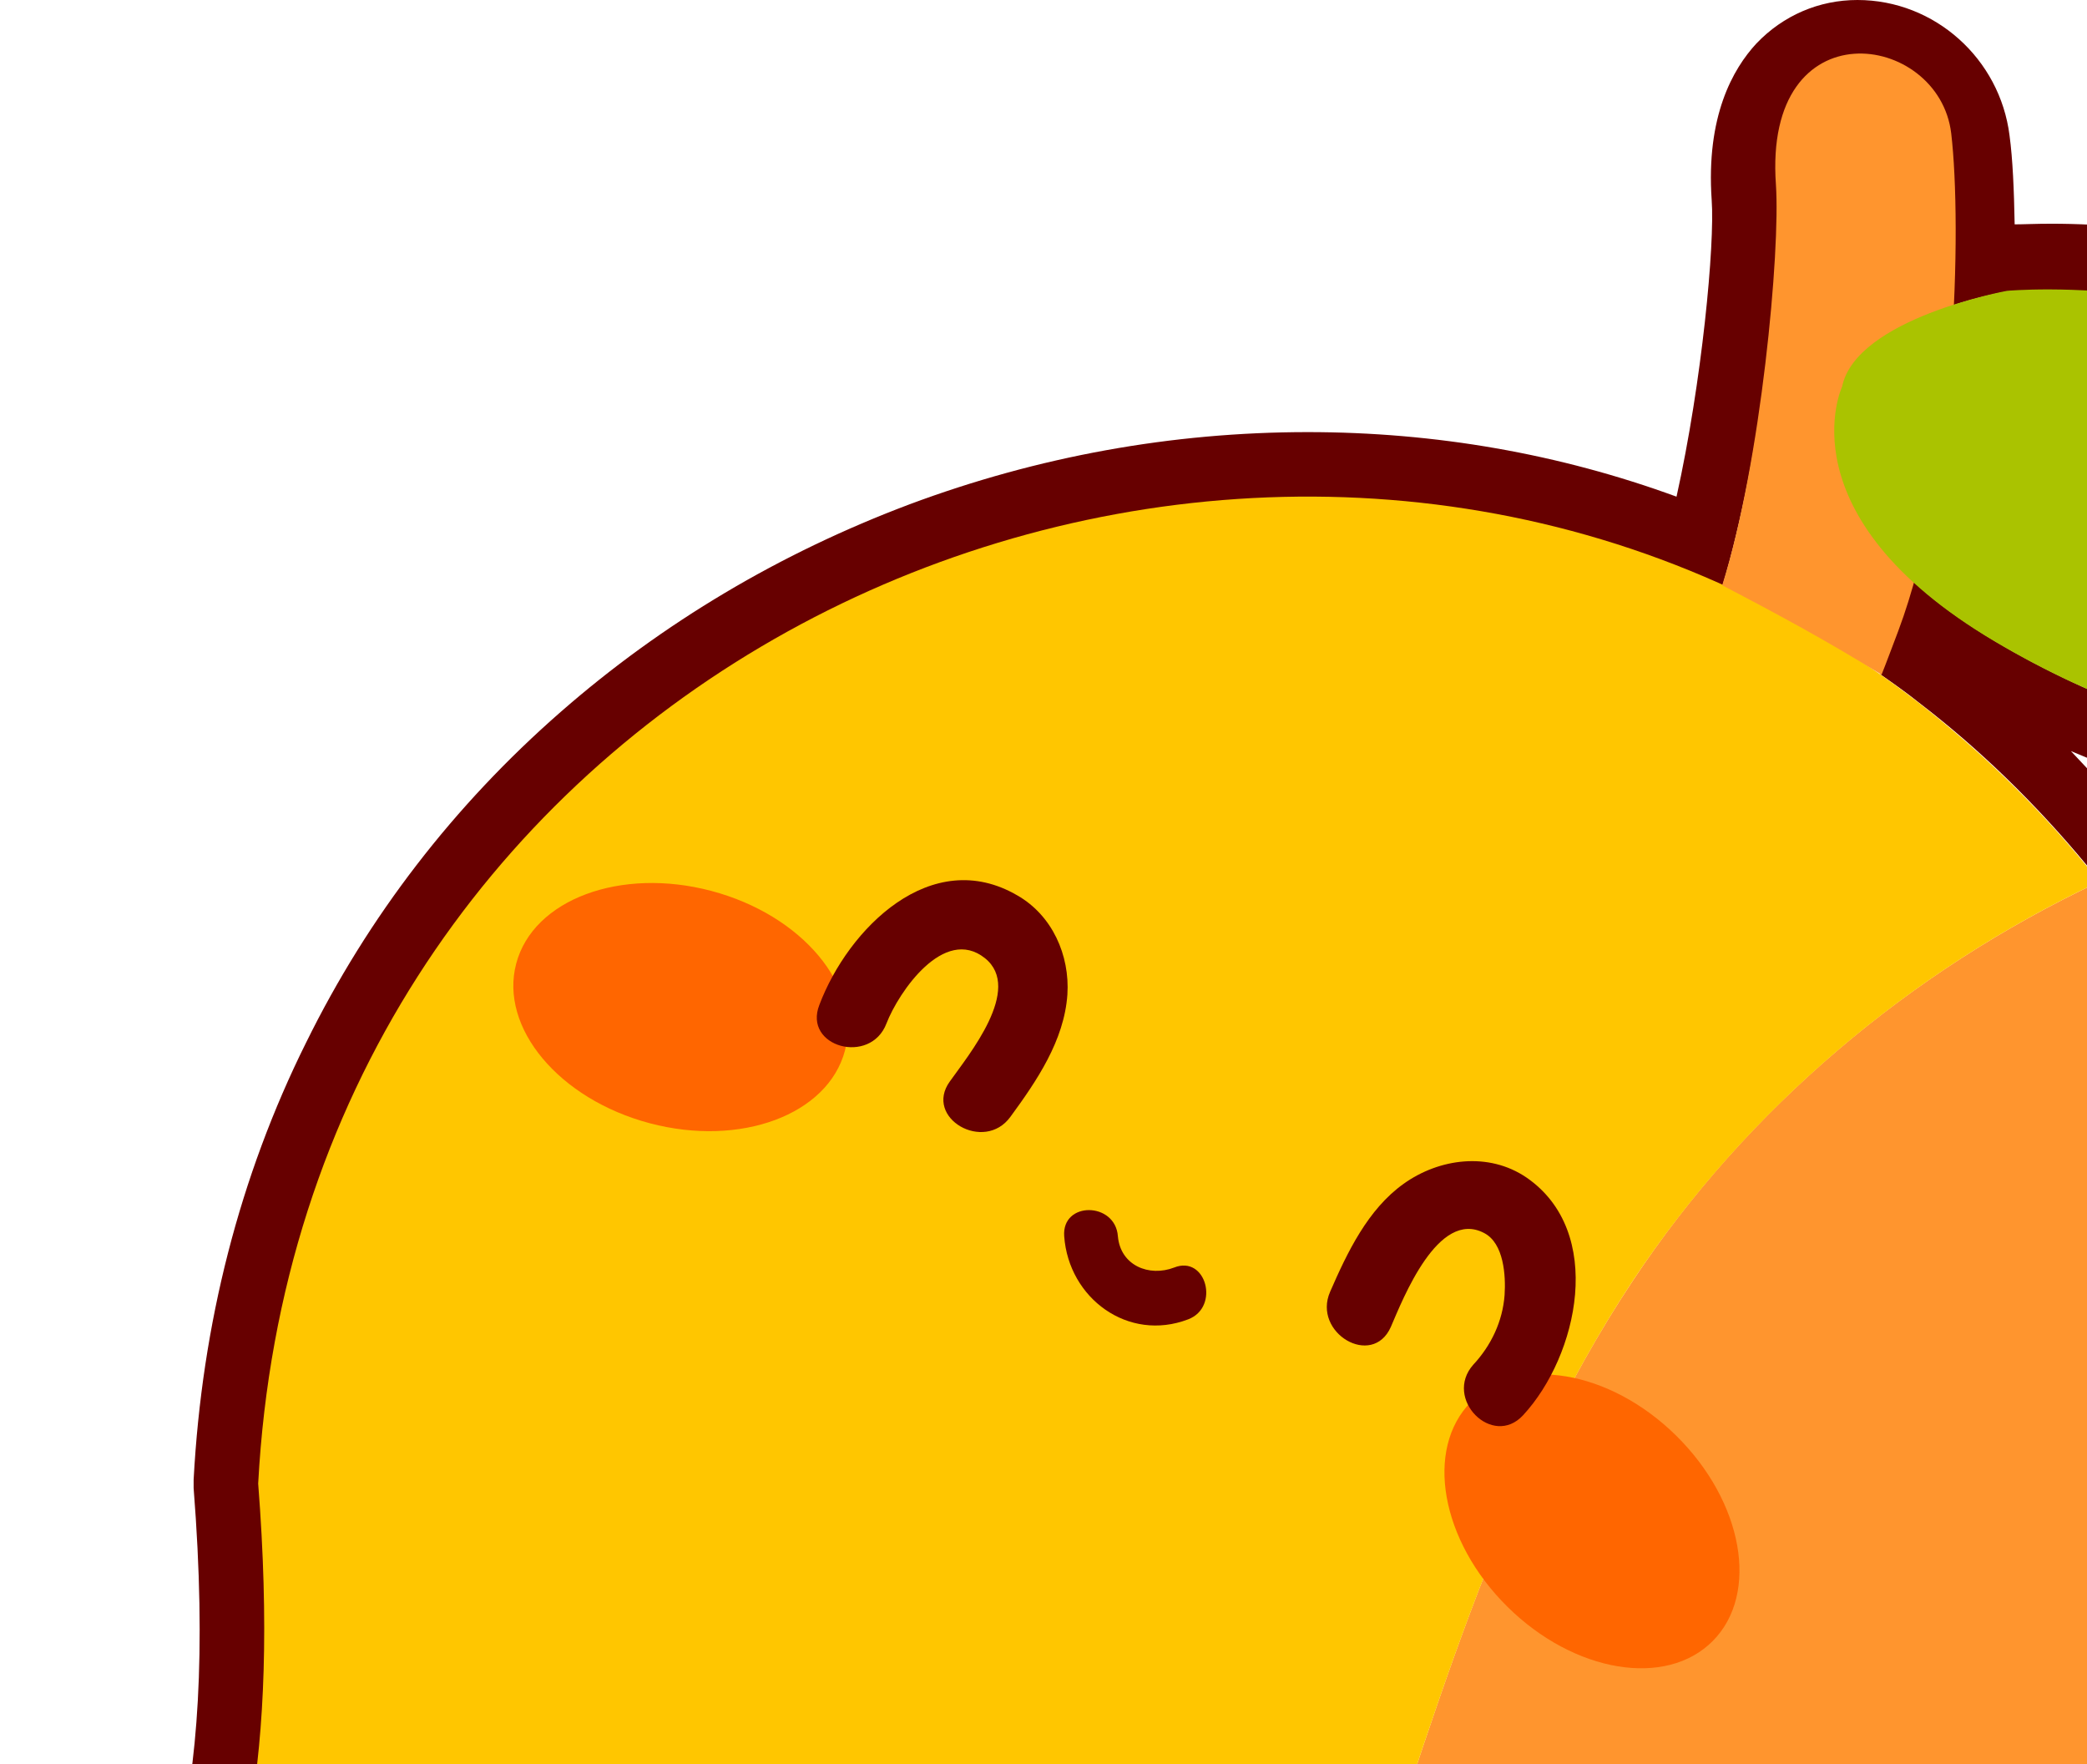
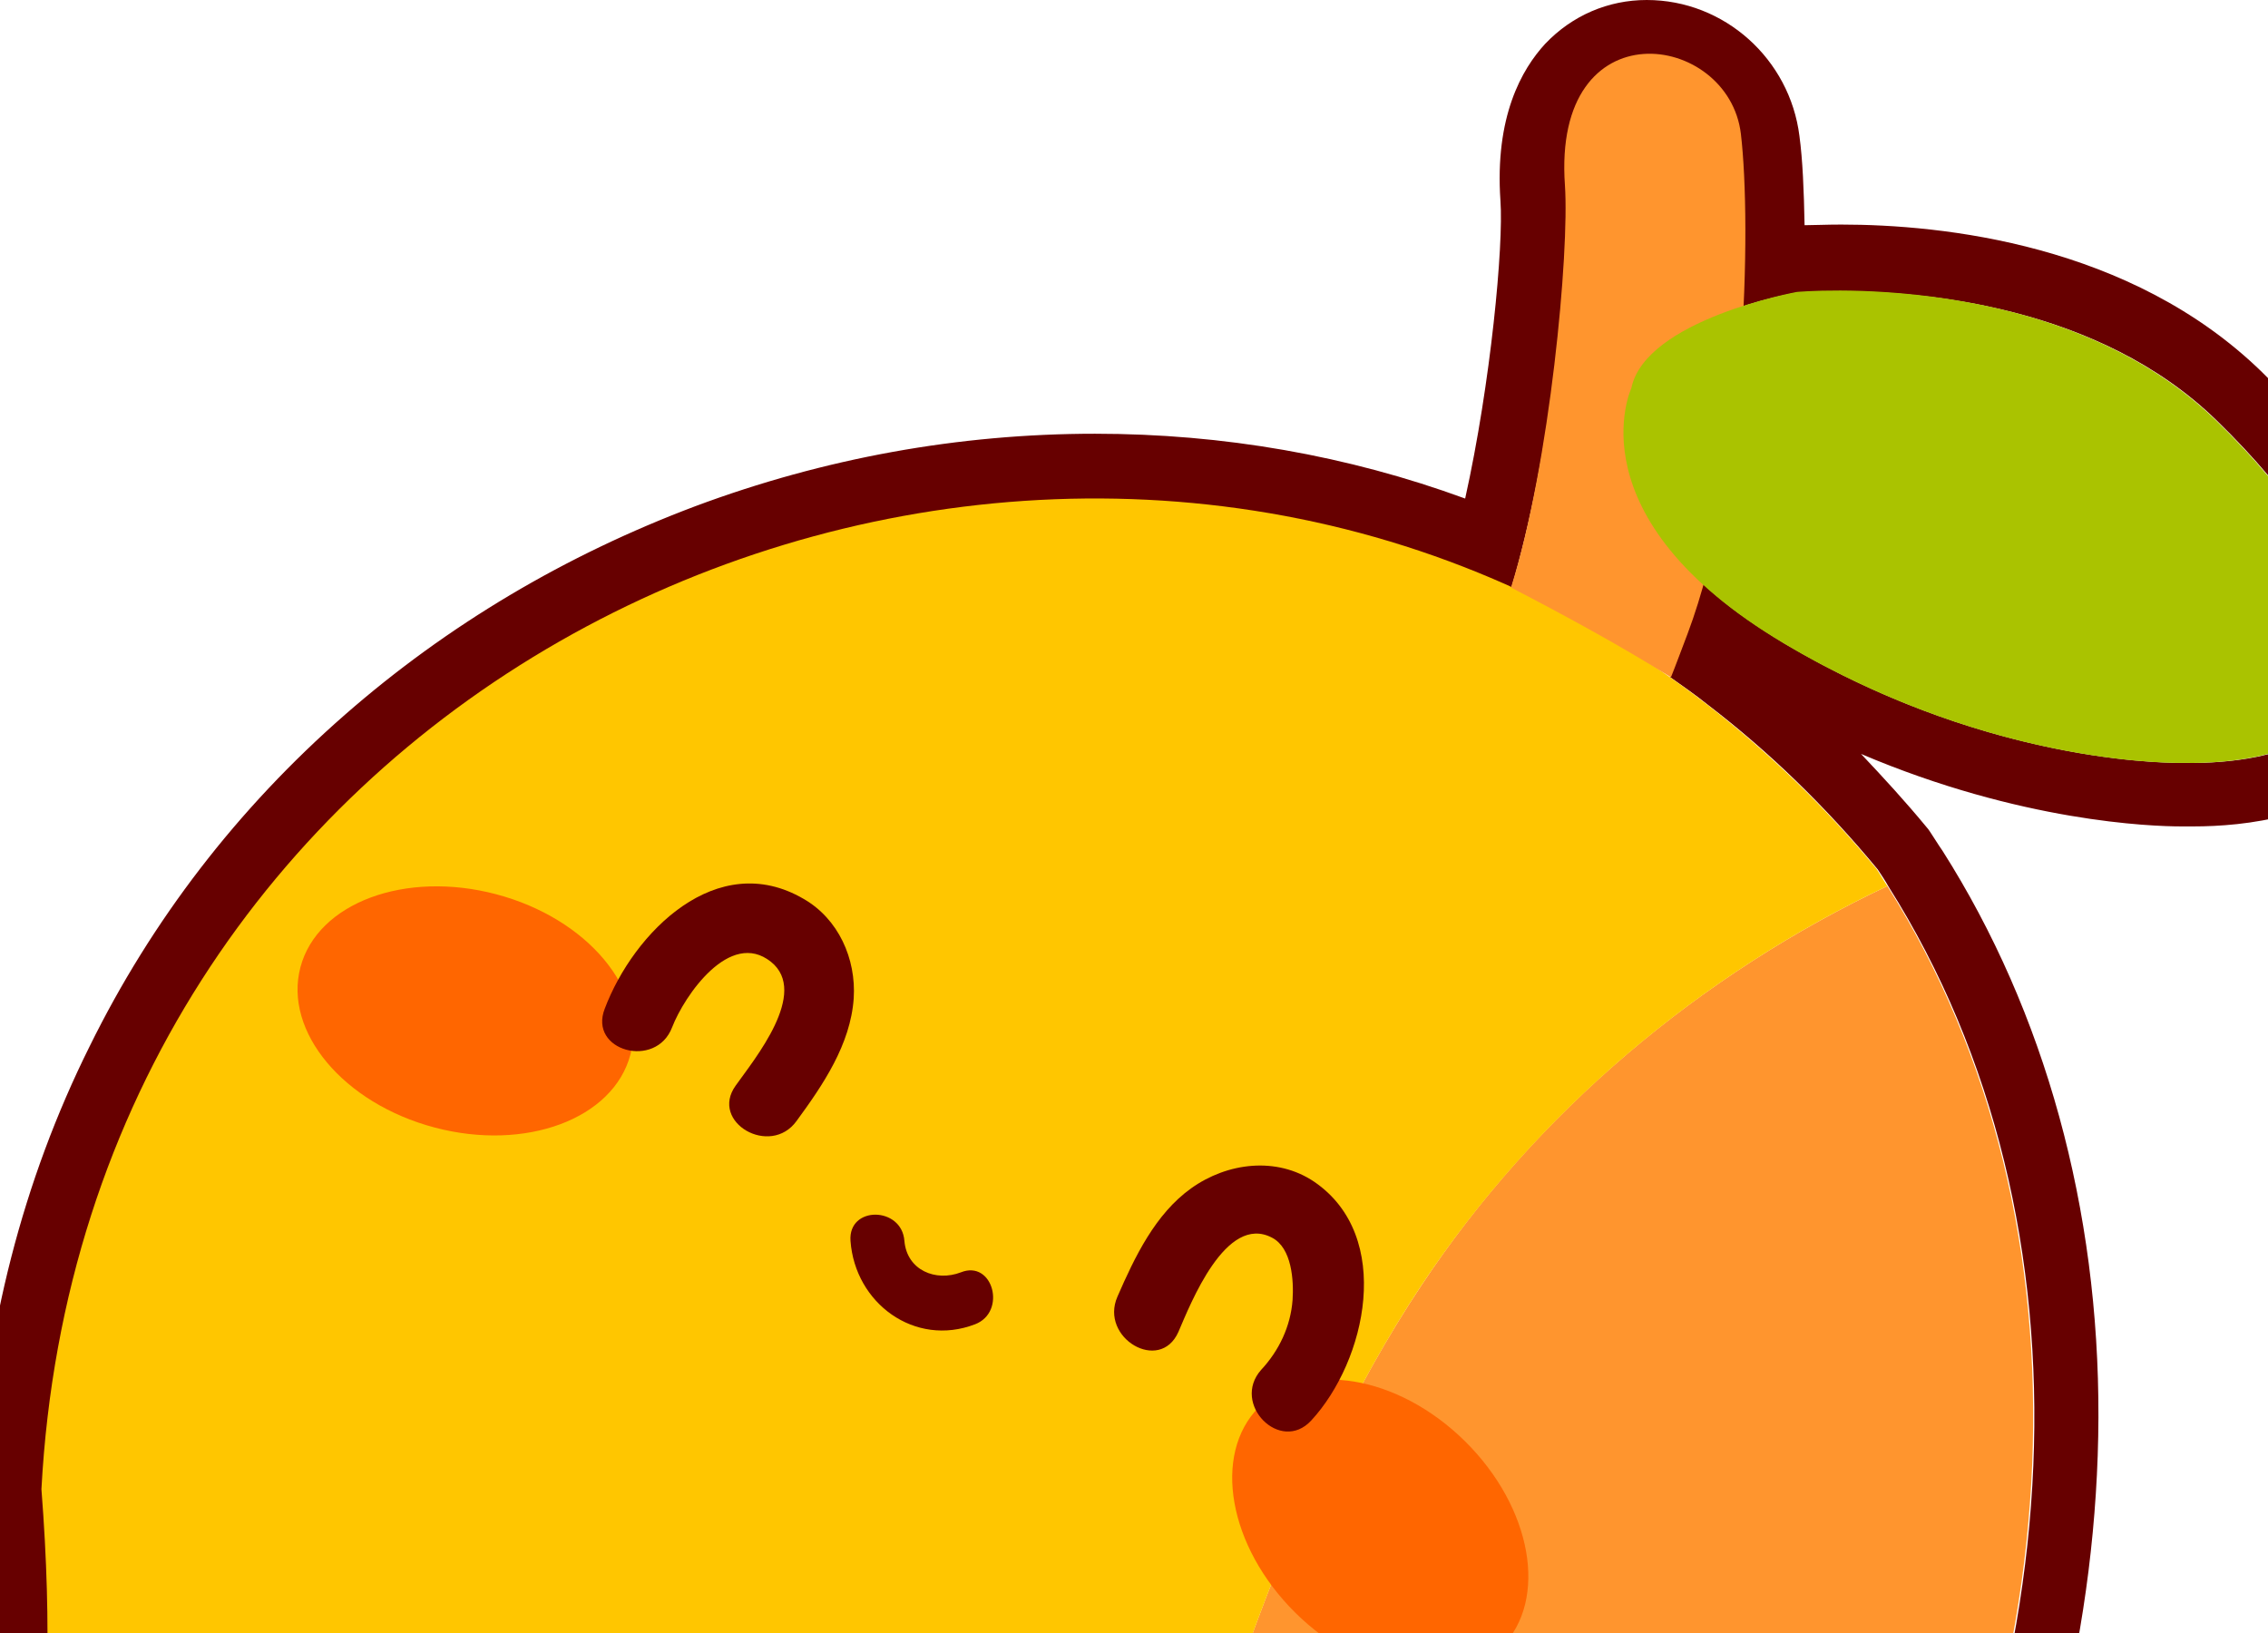
- <svg xmlns="http://www.w3.org/2000/svg" width="310" height="262" viewBox="0 0 310 262" fill="none">
-   <path d="M275.898 9.589C281.879 9.589 288.051 14.242 288.905 21.457C289.57 26.679 289.76 35.509 289.38 45.573C294.127 43.959 298.115 43.294 298.115 43.294C298.115 43.294 300.583 43.104 304.571 43.104C316.629 43.104 342.738 45.193 360.207 62.188C383.469 84.784 382.044 99.785 376.728 106.621C372.17 112.508 360.207 112.887 356.789 112.887C356.22 112.887 355.84 112.887 355.84 112.887C355.84 112.887 355.555 112.887 354.986 112.887C350.143 112.887 324.604 112.033 296.311 95.228C291.279 92.19 287.196 89.247 284.063 86.208C283.209 89.436 282.259 92.57 281.215 95.418C280.93 96.272 279.98 98.551 279.316 100.165C281.215 101.494 283.114 102.823 285.012 104.343C293.937 111.178 302.292 119.249 310.077 128.648C310.647 129.503 311.217 130.357 311.691 131.211C374.639 230.997 297.45 408.73 110.697 424.301C105.76 424.776 101.013 425.061 96.455 425.061C82.214 425.061 69.776 422.592 59.143 418.51C23.349 404.458 7.683 370.848 10.057 344.074C13.855 302.489 45.186 304.578 38.54 220.553C43.382 129.787 118.387 73.961 194.437 73.961C215.134 73.961 235.927 78.138 255.485 86.778C255.58 86.873 255.675 86.873 255.865 86.968C261.467 68.454 264.79 38.832 264.125 29.242C262.891 15.191 269.347 9.589 275.898 9.589ZM275.898 0C270.201 0 264.884 2.279 260.897 6.456C257.384 10.254 253.396 17.28 254.251 29.717C254.726 36.268 252.827 56.681 249.029 73.771C231.654 67.41 213.235 64.182 194.247 64.182C174.119 64.182 154.181 67.789 135.097 74.91C115.919 82.126 98.449 92.475 83.258 105.767C67.403 119.628 54.68 136.149 45.471 154.852C35.597 174.695 29.995 196.627 28.761 219.793C28.761 220.173 28.761 220.648 28.761 221.028C32.654 270.588 23.159 287.488 13.95 303.818C7.968 314.547 1.892 325.465 0.278 343.125C-1.146 359.17 2.936 376.07 11.766 390.881C21.64 407.401 36.736 420.029 55.345 427.339C67.688 432.181 81.359 434.555 96.171 434.555C101.108 434.555 106.14 434.27 111.361 433.7C136.426 431.612 160.542 426.58 182.949 418.699C204.216 411.294 224.059 401.325 242.193 388.982C275.803 366.101 302.957 335.339 320.616 299.926C335.048 271.063 342.643 239.826 342.738 209.729C342.833 178.873 334.858 149.82 319.667 125.895C319.002 124.945 318.432 123.996 317.863 123.141C317.673 122.856 317.483 122.572 317.293 122.382C314.16 118.584 310.932 115.071 307.609 111.558C331.25 121.622 350.618 122.287 354.986 122.287C355.365 122.287 355.65 122.287 355.84 122.287C356.03 122.287 356.41 122.287 356.789 122.287C364.195 122.287 377.582 120.958 384.323 112.318C387.266 108.52 391.729 100.355 388.501 87.728C385.842 77.474 378.626 66.46 366.948 55.067C347.485 36.078 319.572 33.23 304.666 33.23C302.387 33.23 300.583 33.325 299.254 33.325C299.159 28.198 298.969 23.641 298.494 20.128C297.07 8.735 287.386 0 275.898 0Z" fill="#670000" />
-   <path d="M242.573 190.171C222.16 220.838 212.476 257.201 200.513 292.045C188.55 326.889 172.98 362.208 144.592 385.659C123.894 402.749 97.69 412.148 71.201 416.705C67.118 417.37 63.035 417.94 58.858 418.414C72.909 423.921 90.094 426.389 110.507 424.206C297.355 408.635 374.449 230.901 311.502 131.116C283.778 144.218 259.473 164.631 242.573 190.171Z" fill="#FF952E" />
-   <path d="M144.592 385.659C172.98 362.208 188.55 326.889 200.513 292.045C212.476 257.201 222.16 220.932 242.573 190.171C259.568 164.631 283.778 144.218 311.502 131.116C310.932 130.262 310.457 129.407 309.888 128.553C302.197 119.248 293.747 111.178 284.823 104.247C275.518 97.032 265.549 91.24 255.295 86.588C164.15 45.952 44.521 104.912 38.35 220.363C44.901 304.387 13.57 302.299 9.867 343.884C7.494 370.658 23.064 404.268 58.953 418.319C63.035 417.845 67.213 417.275 71.295 416.61C97.69 412.148 123.894 402.749 144.592 385.659Z" fill="#FFC600" />
-   <path d="M281.949 93.761C290.588 70.785 291.443 33.472 289.829 19.801C288.025 4.705 261.895 0.845 263.794 27.43C264.459 37.304 261.607 68.518 255.815 86.937C264.126 91.259 271.773 95.414 279.48 100.218C279.955 99.078 281.474 94.996 281.949 93.761Z" fill="#FF952E" />
-   <path d="M273.619 57.44C273.619 57.44 264.694 76.524 296.216 95.228C327.737 113.931 355.745 112.887 355.745 112.887C355.745 112.887 371.316 113.457 376.632 106.621C381.949 99.785 383.373 84.784 360.112 62.187C336.851 39.591 298.114 43.199 298.114 43.199C298.114 43.199 275.708 47.281 273.619 57.44Z" fill="#AAC300" />
-   <path d="M125.506 156.051C128.029 146.521 119.145 135.901 105.661 132.331C92.178 128.76 79.201 133.591 76.678 143.12C74.154 152.65 83.039 163.27 96.522 166.84C110.006 170.411 122.982 165.58 125.506 156.051Z" fill="#FF6600" />
-   <path d="M131.68 152.004C133.483 147.351 140.224 137.477 146.301 142.319C151.997 146.877 143.832 156.751 141.079 160.643C137.186 166.055 146.206 171.277 150.099 165.865C153.991 160.549 158.074 154.567 158.548 147.731C158.928 141.845 156.27 135.958 151.143 133.015C138.326 125.515 125.983 137.952 121.711 149.25C119.242 155.517 129.306 158.27 131.68 152.004Z" fill="#670000" />
-   <path d="M254.431 243.72C261.359 236.708 258.933 223.077 249.011 213.274C239.09 203.472 225.431 201.21 218.503 208.222C211.575 215.233 214.001 228.864 223.922 238.667C233.844 248.469 247.503 250.732 254.431 243.72Z" fill="#FF6600" />
-   <path d="M226.243 210.204C234.408 201.375 238.49 182.956 226.718 174.885C221.116 171.088 213.805 172.037 208.488 175.835C203.172 179.633 200.133 185.994 197.57 191.88C194.912 197.957 203.836 203.273 206.59 197.102C208.394 192.925 213.615 179.538 220.451 183.145C223.395 184.665 223.679 189.507 223.489 192.355C223.205 196.248 221.496 199.855 218.837 202.704C214.375 207.736 221.686 215.141 226.243 210.204Z" fill="#670000" />
-   <path d="M158.074 183.62C158.738 192.83 167.568 199.381 176.493 195.963C181.24 194.159 179.151 186.374 174.404 188.272C170.701 189.697 166.429 187.988 166.049 183.62C165.669 178.493 157.694 178.398 158.074 183.62Z" fill="#670000" />
+ <svg xmlns="http://www.w3.org/2000/svg" width="375" height="270" viewBox="0 0 375 270" fill="none">
+   <path d="M272.278 10.715C278.961 10.715 285.857 15.913 286.811 23.975C287.554 29.81 287.766 39.676 287.342 50.921C292.646 49.118 297.102 48.375 297.102 48.375C297.102 48.375 299.86 48.163 304.316 48.163C317.789 48.163 346.962 50.497 366.482 69.486C392.473 94.735 390.882 111.496 384.941 119.134C379.849 125.712 366.482 126.136 362.663 126.136C362.026 126.136 361.602 126.136 361.602 126.136C361.602 126.136 361.284 126.136 360.647 126.136C355.237 126.136 326.7 125.181 295.086 106.404C289.464 103.009 284.902 99.721 281.401 96.326C280.446 99.933 279.385 103.434 278.219 106.616C277.9 107.571 276.839 110.117 276.097 111.921C278.219 113.406 280.34 114.891 282.462 116.588C292.434 124.227 301.77 133.244 310.469 143.746C311.105 144.701 311.742 145.656 312.272 146.611C382.607 258.107 296.359 456.7 87.688 474.098C82.172 474.628 76.868 474.946 71.775 474.946C55.863 474.946 41.965 472.188 30.084 467.626C-9.911 451.926 -27.415 414.371 -24.763 384.455C-20.519 337.99 14.489 340.323 7.063 246.437C12.473 145.019 96.281 82.641 181.256 82.641C204.383 82.641 227.616 87.309 249.469 96.963C249.575 97.069 249.681 97.069 249.894 97.175C256.153 76.488 259.866 43.389 259.123 32.674C257.744 16.974 264.958 10.715 272.278 10.715ZM272.278 0C265.913 0 259.972 2.546 255.516 7.214C251.591 11.457 247.135 19.308 248.09 33.205C248.621 40.525 246.499 63.333 242.255 82.429C222.842 75.321 202.261 71.714 181.044 71.714C158.554 71.714 136.276 75.745 114.952 83.702C93.523 91.764 74.003 103.328 57.029 118.18C39.313 133.668 25.098 152.127 14.807 173.026C3.774 195.198 -2.485 219.704 -3.864 245.589C-3.864 246.013 -3.864 246.544 -3.864 246.968C0.486 302.345 -10.123 321.228 -20.413 339.475C-27.096 351.462 -33.886 363.662 -35.69 383.394C-37.281 401.323 -32.719 420.206 -22.853 436.755C-11.82 455.214 5.047 469.324 25.84 477.492C39.632 482.903 54.908 485.555 71.457 485.555C76.974 485.555 82.596 485.237 88.431 484.6C116.438 482.266 143.383 476.644 168.42 467.839C192.183 459.564 214.355 448.425 234.617 434.634C272.172 409.067 302.512 374.695 322.244 335.125C338.369 302.875 346.856 267.973 346.962 234.344C347.068 199.866 338.157 167.403 321.183 140.67C320.441 139.609 319.804 138.548 319.168 137.593C318.955 137.275 318.743 136.957 318.531 136.745C315.03 132.501 311.423 128.576 307.71 124.651C334.126 135.896 355.767 136.639 360.647 136.639C361.072 136.639 361.39 136.639 361.602 136.639C361.814 136.639 362.238 136.639 362.663 136.639C370.938 136.639 385.896 135.153 393.428 125.5C396.716 121.256 401.702 112.133 398.096 98.023C395.125 86.566 387.063 74.26 374.014 61.53C352.266 40.313 321.077 37.13 304.422 37.13C301.876 37.13 299.86 37.236 298.375 37.236C298.269 31.508 298.057 26.415 297.526 22.49C295.935 9.76 285.114 0 272.278 0Z" fill="#670000" />
+   <path d="M235.042 212.49C212.233 246.755 201.412 287.386 188.046 326.32C174.679 365.253 157.281 404.717 125.561 430.92C102.434 450.016 73.155 460.518 43.557 465.61C38.995 466.353 34.433 466.99 29.766 467.52C45.466 473.673 64.668 476.431 87.476 473.991C296.253 456.593 382.395 258 312.06 146.504C281.083 161.144 253.925 183.952 235.042 212.49Z" fill="#FF952E" />
+   <path d="M125.561 430.921C157.281 404.717 174.679 365.253 188.046 326.32C201.412 287.386 212.233 246.862 235.042 212.49C254.031 183.953 281.083 161.144 312.06 146.504C311.423 145.55 310.893 144.595 310.256 143.64C301.663 133.244 292.222 124.226 282.25 116.482C271.853 108.419 260.714 101.948 249.257 96.75C147.415 51.345 13.746 117.225 6.851 246.225C14.171 340.111 -20.837 337.777 -24.975 384.243C-27.627 414.159 -10.229 451.713 29.872 467.414C34.433 466.884 39.101 466.247 43.663 465.504C73.155 460.518 102.434 450.016 125.561 430.921Z" fill="#FFC600" />
+   <path d="M279.038 104.765C288.692 79.093 289.647 37.401 287.844 22.125C285.828 5.257 256.631 0.945 258.753 30.649C259.496 41.682 256.309 76.559 249.838 97.14C259.125 101.969 267.668 106.612 276.28 111.979C276.811 110.706 278.508 106.144 279.038 104.765Z" fill="#FF952E" />
+   <path d="M269.731 64.181C269.731 64.181 259.759 85.505 294.98 106.404C330.2 127.303 361.496 126.136 361.496 126.136C361.496 126.136 378.894 126.772 384.835 119.134C390.775 111.496 392.367 94.734 366.376 69.486C340.385 44.237 297.102 48.269 297.102 48.269C297.102 48.269 272.065 52.83 269.731 64.181Z" fill="#AAC300" />
+   <path d="M104.235 174.365C107.055 163.717 97.128 151.851 82.062 147.861C66.996 143.871 52.497 149.269 49.677 159.917C46.857 170.565 56.785 182.431 71.85 186.421C86.916 190.411 101.415 185.013 104.235 174.365Z" fill="#FF6600" />
+   <path d="M111.134 169.843C113.149 164.645 120.681 153.612 127.471 159.022C133.836 164.115 124.713 175.147 121.636 179.497C117.287 185.544 127.365 191.379 131.714 185.332C136.064 179.391 140.626 172.707 141.156 165.069C141.58 158.492 138.61 151.915 132.881 148.626C118.56 140.245 104.768 154.142 99.995 166.767C97.236 173.768 108.481 176.845 111.134 169.843Z" fill="#670000" />
+   <path d="M248.291 272.323C256.032 264.488 253.321 249.257 242.236 238.304C231.15 227.351 215.888 224.824 208.147 232.658C200.406 240.493 203.117 255.724 214.202 266.677C225.288 277.63 240.55 280.158 248.291 272.323Z" fill="#FF6600" />
+   <path d="M216.795 234.874C225.918 225.008 230.48 204.428 217.325 195.41C211.066 191.167 202.898 192.228 196.957 196.471C191.016 200.715 187.621 207.822 184.757 214.4C181.787 221.189 191.759 227.13 194.835 220.234C196.851 215.567 202.686 200.609 210.324 204.64C213.612 206.337 213.931 211.748 213.719 214.93C213.4 219.28 211.491 223.311 208.52 226.494C203.534 232.116 211.703 240.391 216.795 234.874Z" fill="#670000" />
+   <path d="M140.626 205.17C141.368 215.461 151.234 222.781 161.206 218.961C166.511 216.946 164.177 208.247 158.872 210.369C154.735 211.96 149.961 210.05 149.537 205.17C149.112 199.442 140.201 199.336 140.626 205.17Z" fill="#670000" />
</svg>
